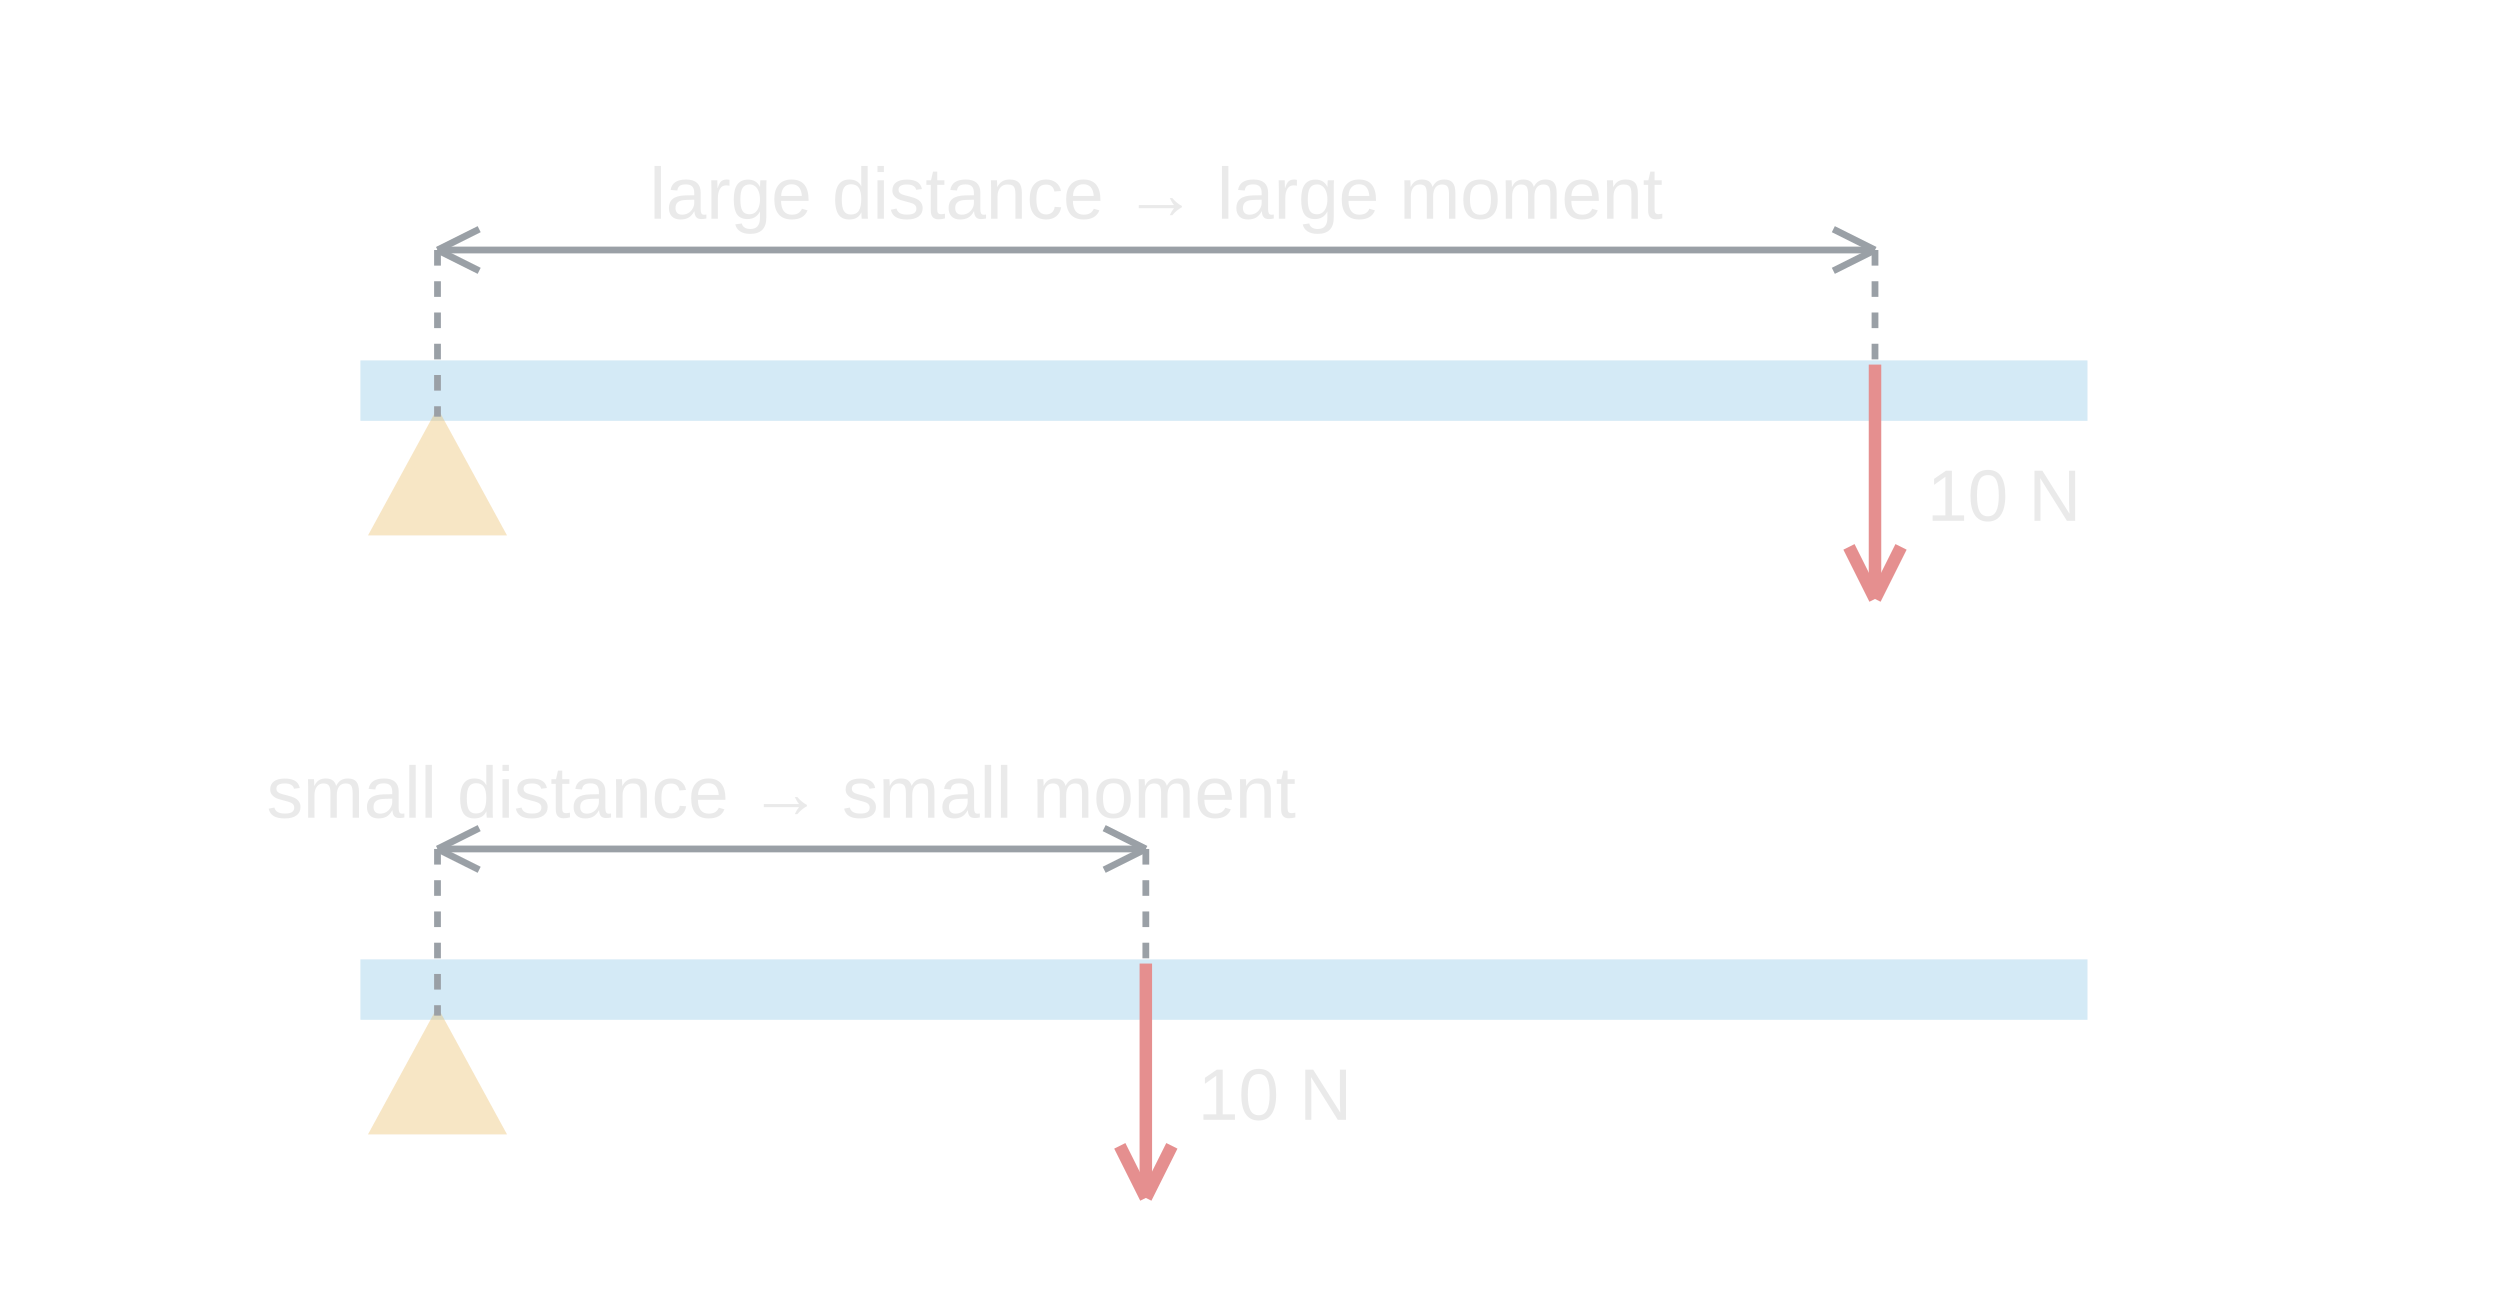
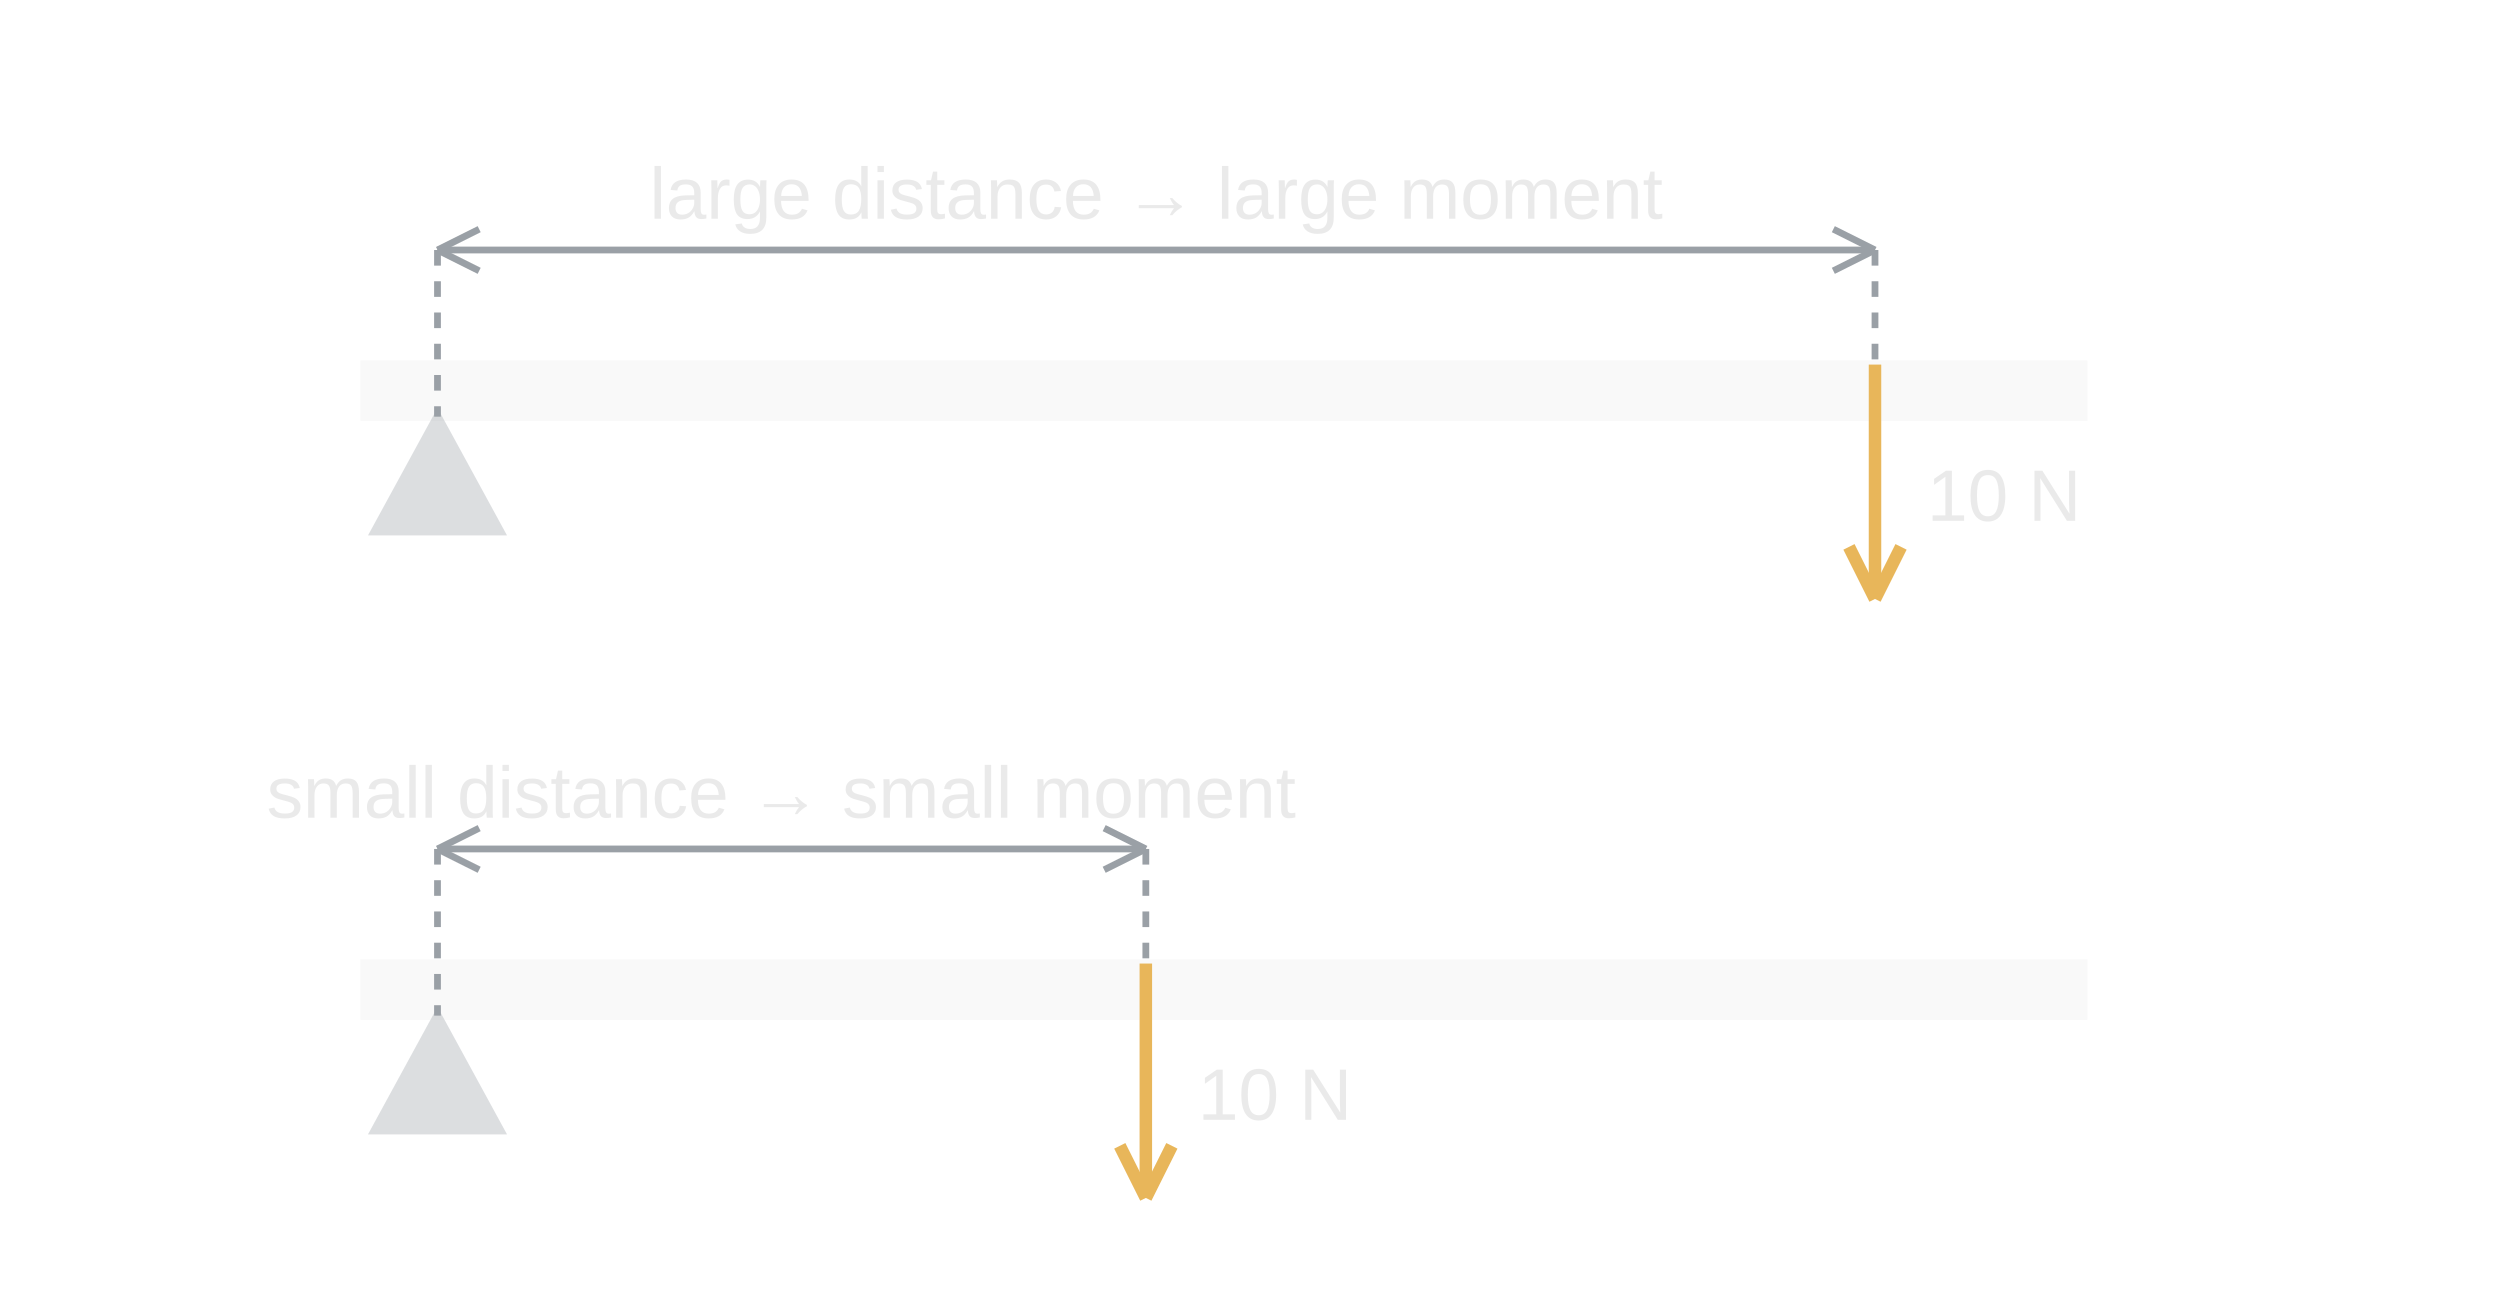
<svg xmlns="http://www.w3.org/2000/svg" viewBox="0 0 480 250" font-family="Segoe UI, Arial, sans-serif">
  <style>
    text { fill:#EAEAEA; }
-     .beam { fill:#6FB7E0; opacity:0.30; stroke:#6FB7E0; stroke-width:1.6; }
-     .pivot { fill:#E8B65A; opacity:0.35; stroke:#E8B65A; stroke-width:1.6; }
-     .force { stroke:#E58F8F; stroke-width:2.4; fill:none; }
+     .beam { fill:#EAEAEA; opacity:0.30; stroke:#EAEAEA; stroke-width:1.6; }
+     .pivot { fill:#9AA0A6; opacity:0.35; stroke:#9AA0A6; stroke-width:1.6; }
+     .force { stroke:#E8B65A; stroke-width:2.4; fill:none; }
    .dim { stroke:#9AA0A6; stroke-width:1.3; fill:none; }
    .lbl { font-size:14px; }
  </style>
  <rect class="beam" x="70" y="70" width="330" height="10" />
  <polygon class="pivot" points="72,102 96,102 84,80" />
  <line class="dim" x1="84" y1="48" x2="360" y2="48" />
  <path class="dim" d="M84,48 l8,-4 M84,48 l8,4" />
  <path class="dim" d="M360,48 l-8,-4 M360,48 l-8,4" />
  <text class="lbl" x="222" y="42" text-anchor="middle">large distance → large moment</text>
  <line class="force" x1="360" y1="70" x2="360" y2="115" />
  <path class="force" d="M360,115 l-5,-10 M360,115 l5,-10" />
-   <text class="lbl" x="370" y="100" fill="#E58F8F">10 N</text>
+   <text class="lbl" x="370" y="100" fill="#E8B65A">10 N</text>
  <line class="dim" x1="84" y1="48" x2="84" y2="80" stroke-dasharray="3 3" />
  <line class="dim" x1="360" y1="48" x2="360" y2="70" stroke-dasharray="3 3" />
  <rect class="beam" x="70" y="185" width="330" height="10" />
  <polygon class="pivot" points="72,217 96,217 84,195" />
  <line class="dim" x1="84" y1="163" x2="220" y2="163" />
  <path class="dim" d="M84,163 l8,-4 M84,163 l8,4" />
  <path class="dim" d="M220,163 l-8,-4 M220,163 l-8,4" />
  <text class="lbl" x="150" y="157" text-anchor="middle">small distance → small moment</text>
  <line class="force" x1="220" y1="185" x2="220" y2="230" />
  <path class="force" d="M220,230 l-5,-10 M220,230 l5,-10" />
-   <text class="lbl" x="230" y="215" fill="#E58F8F">10 N</text>
+   <text class="lbl" x="230" y="215" fill="#E8B65A">10 N</text>
  <line class="dim" x1="84" y1="163" x2="84" y2="195" stroke-dasharray="3 3" />
  <line class="dim" x1="220" y1="163" x2="220" y2="185" stroke-dasharray="3 3" />
</svg>
